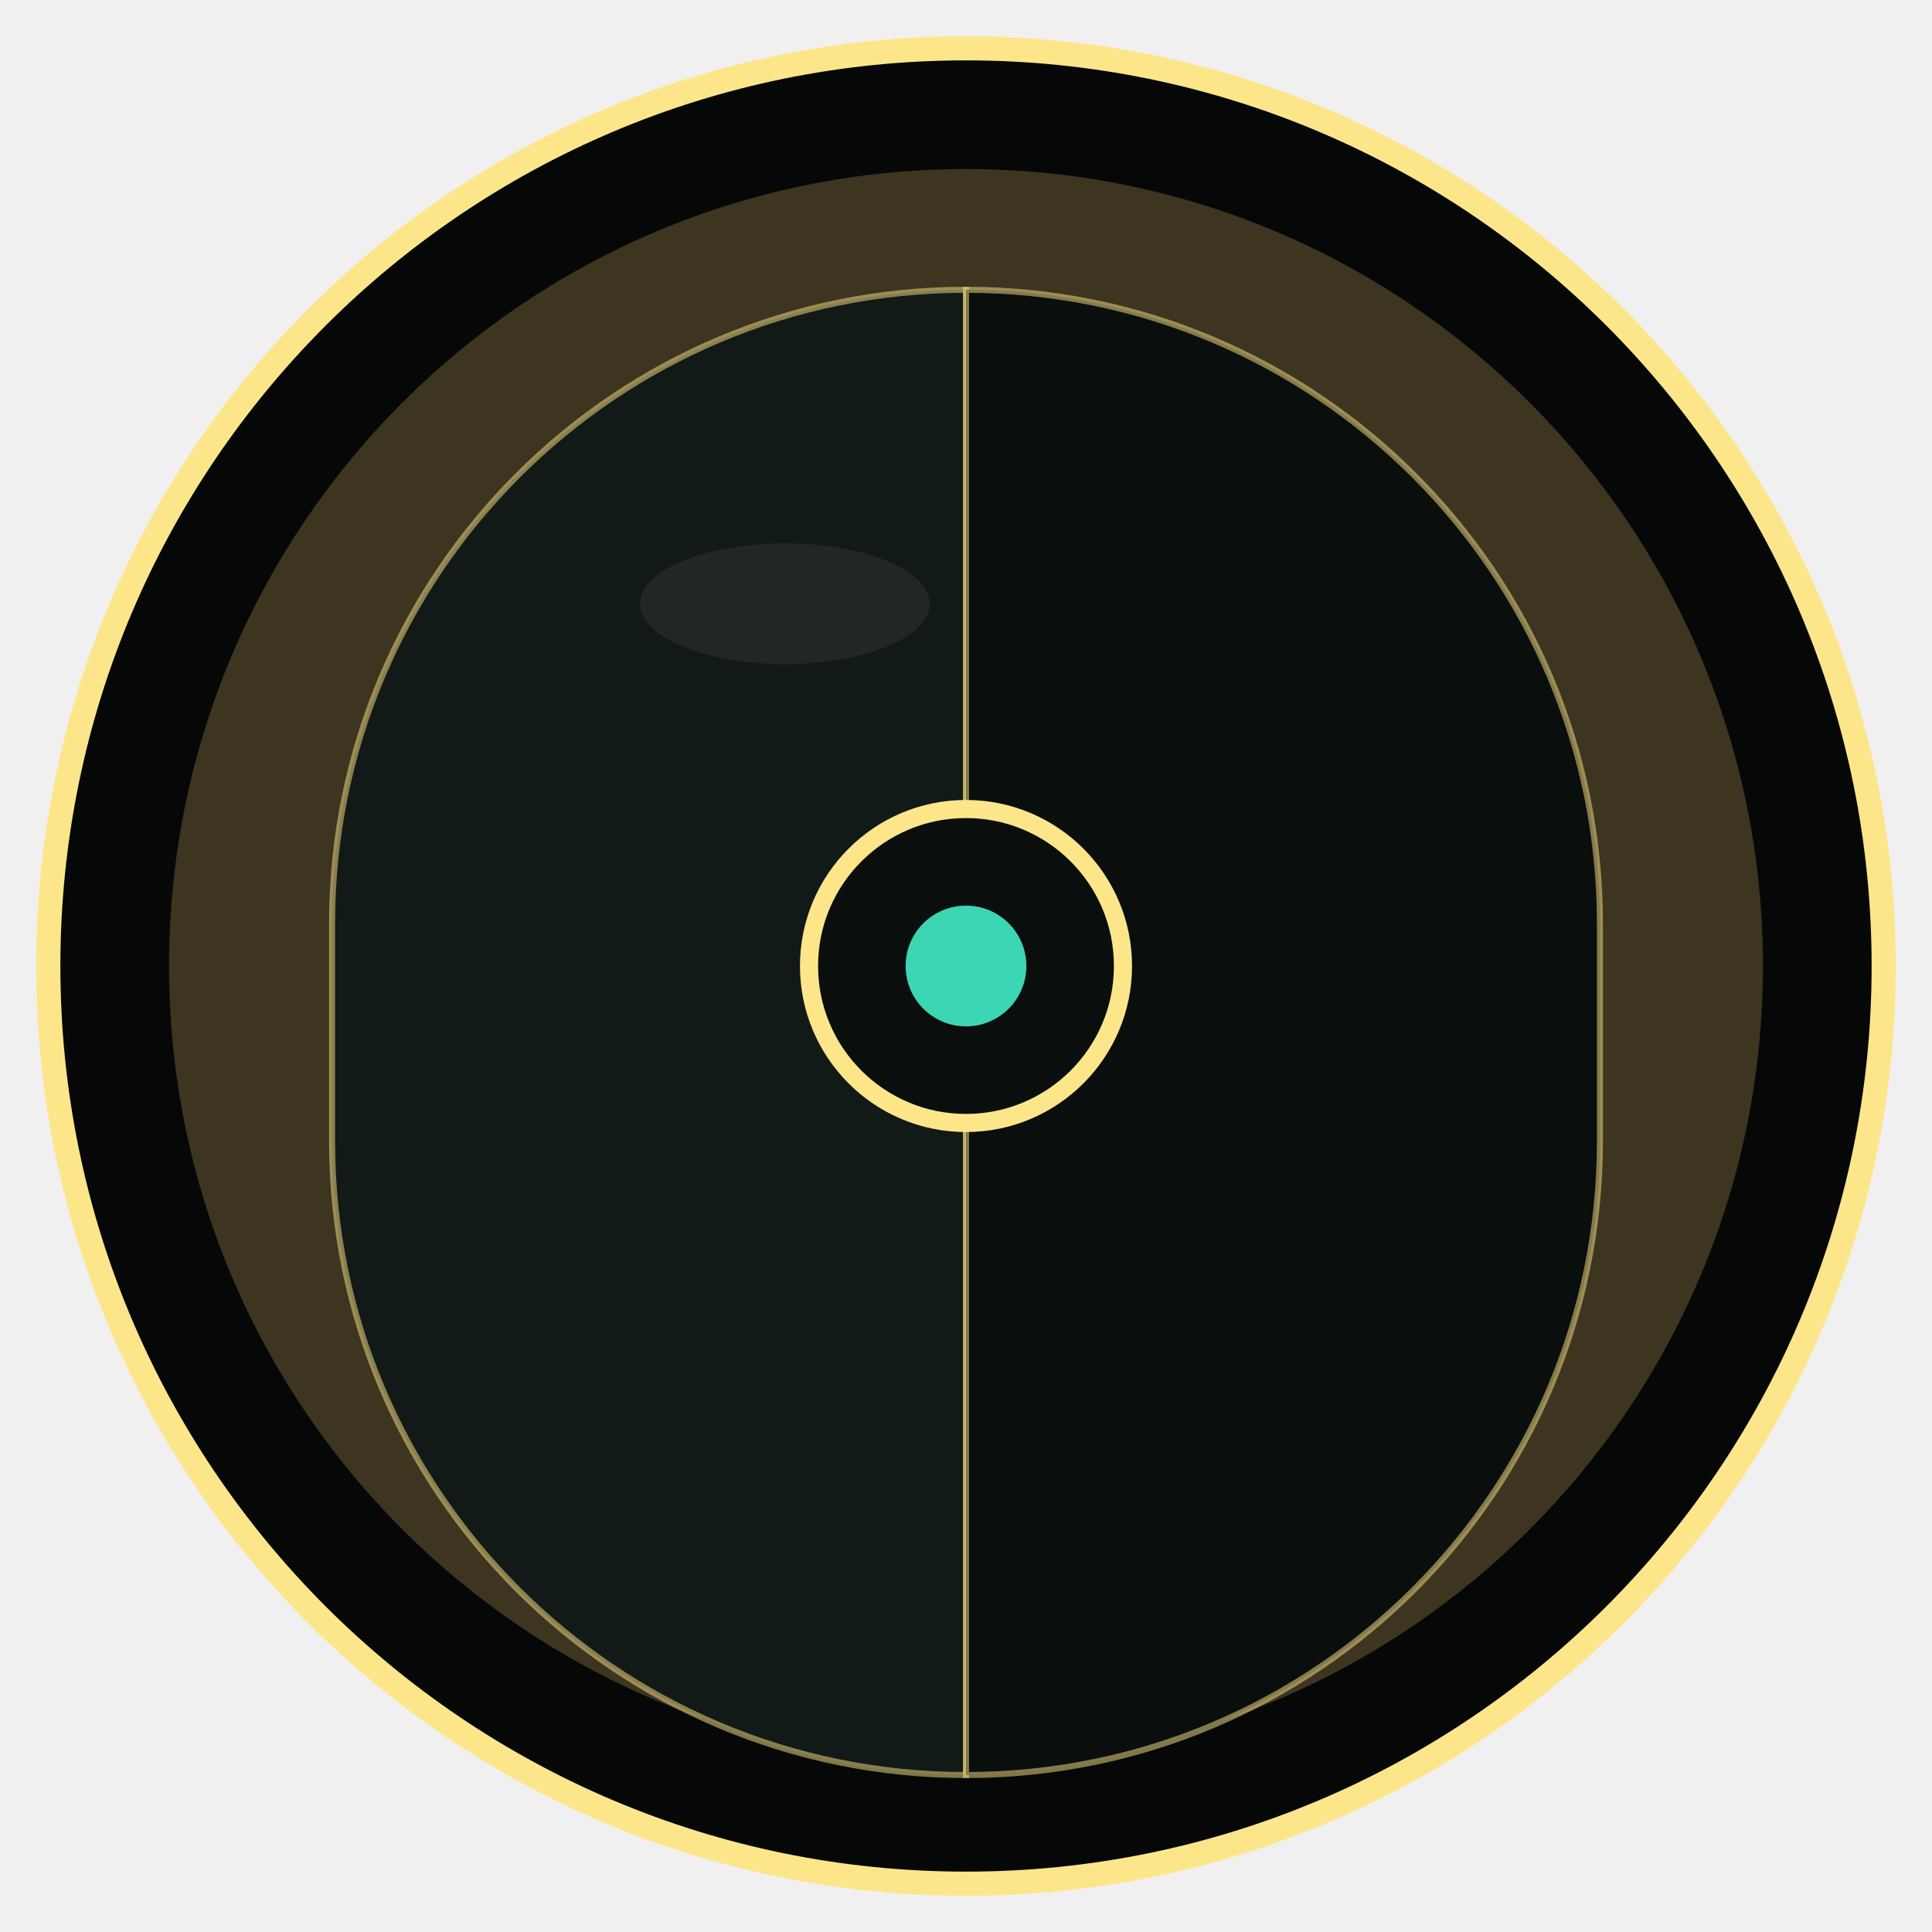
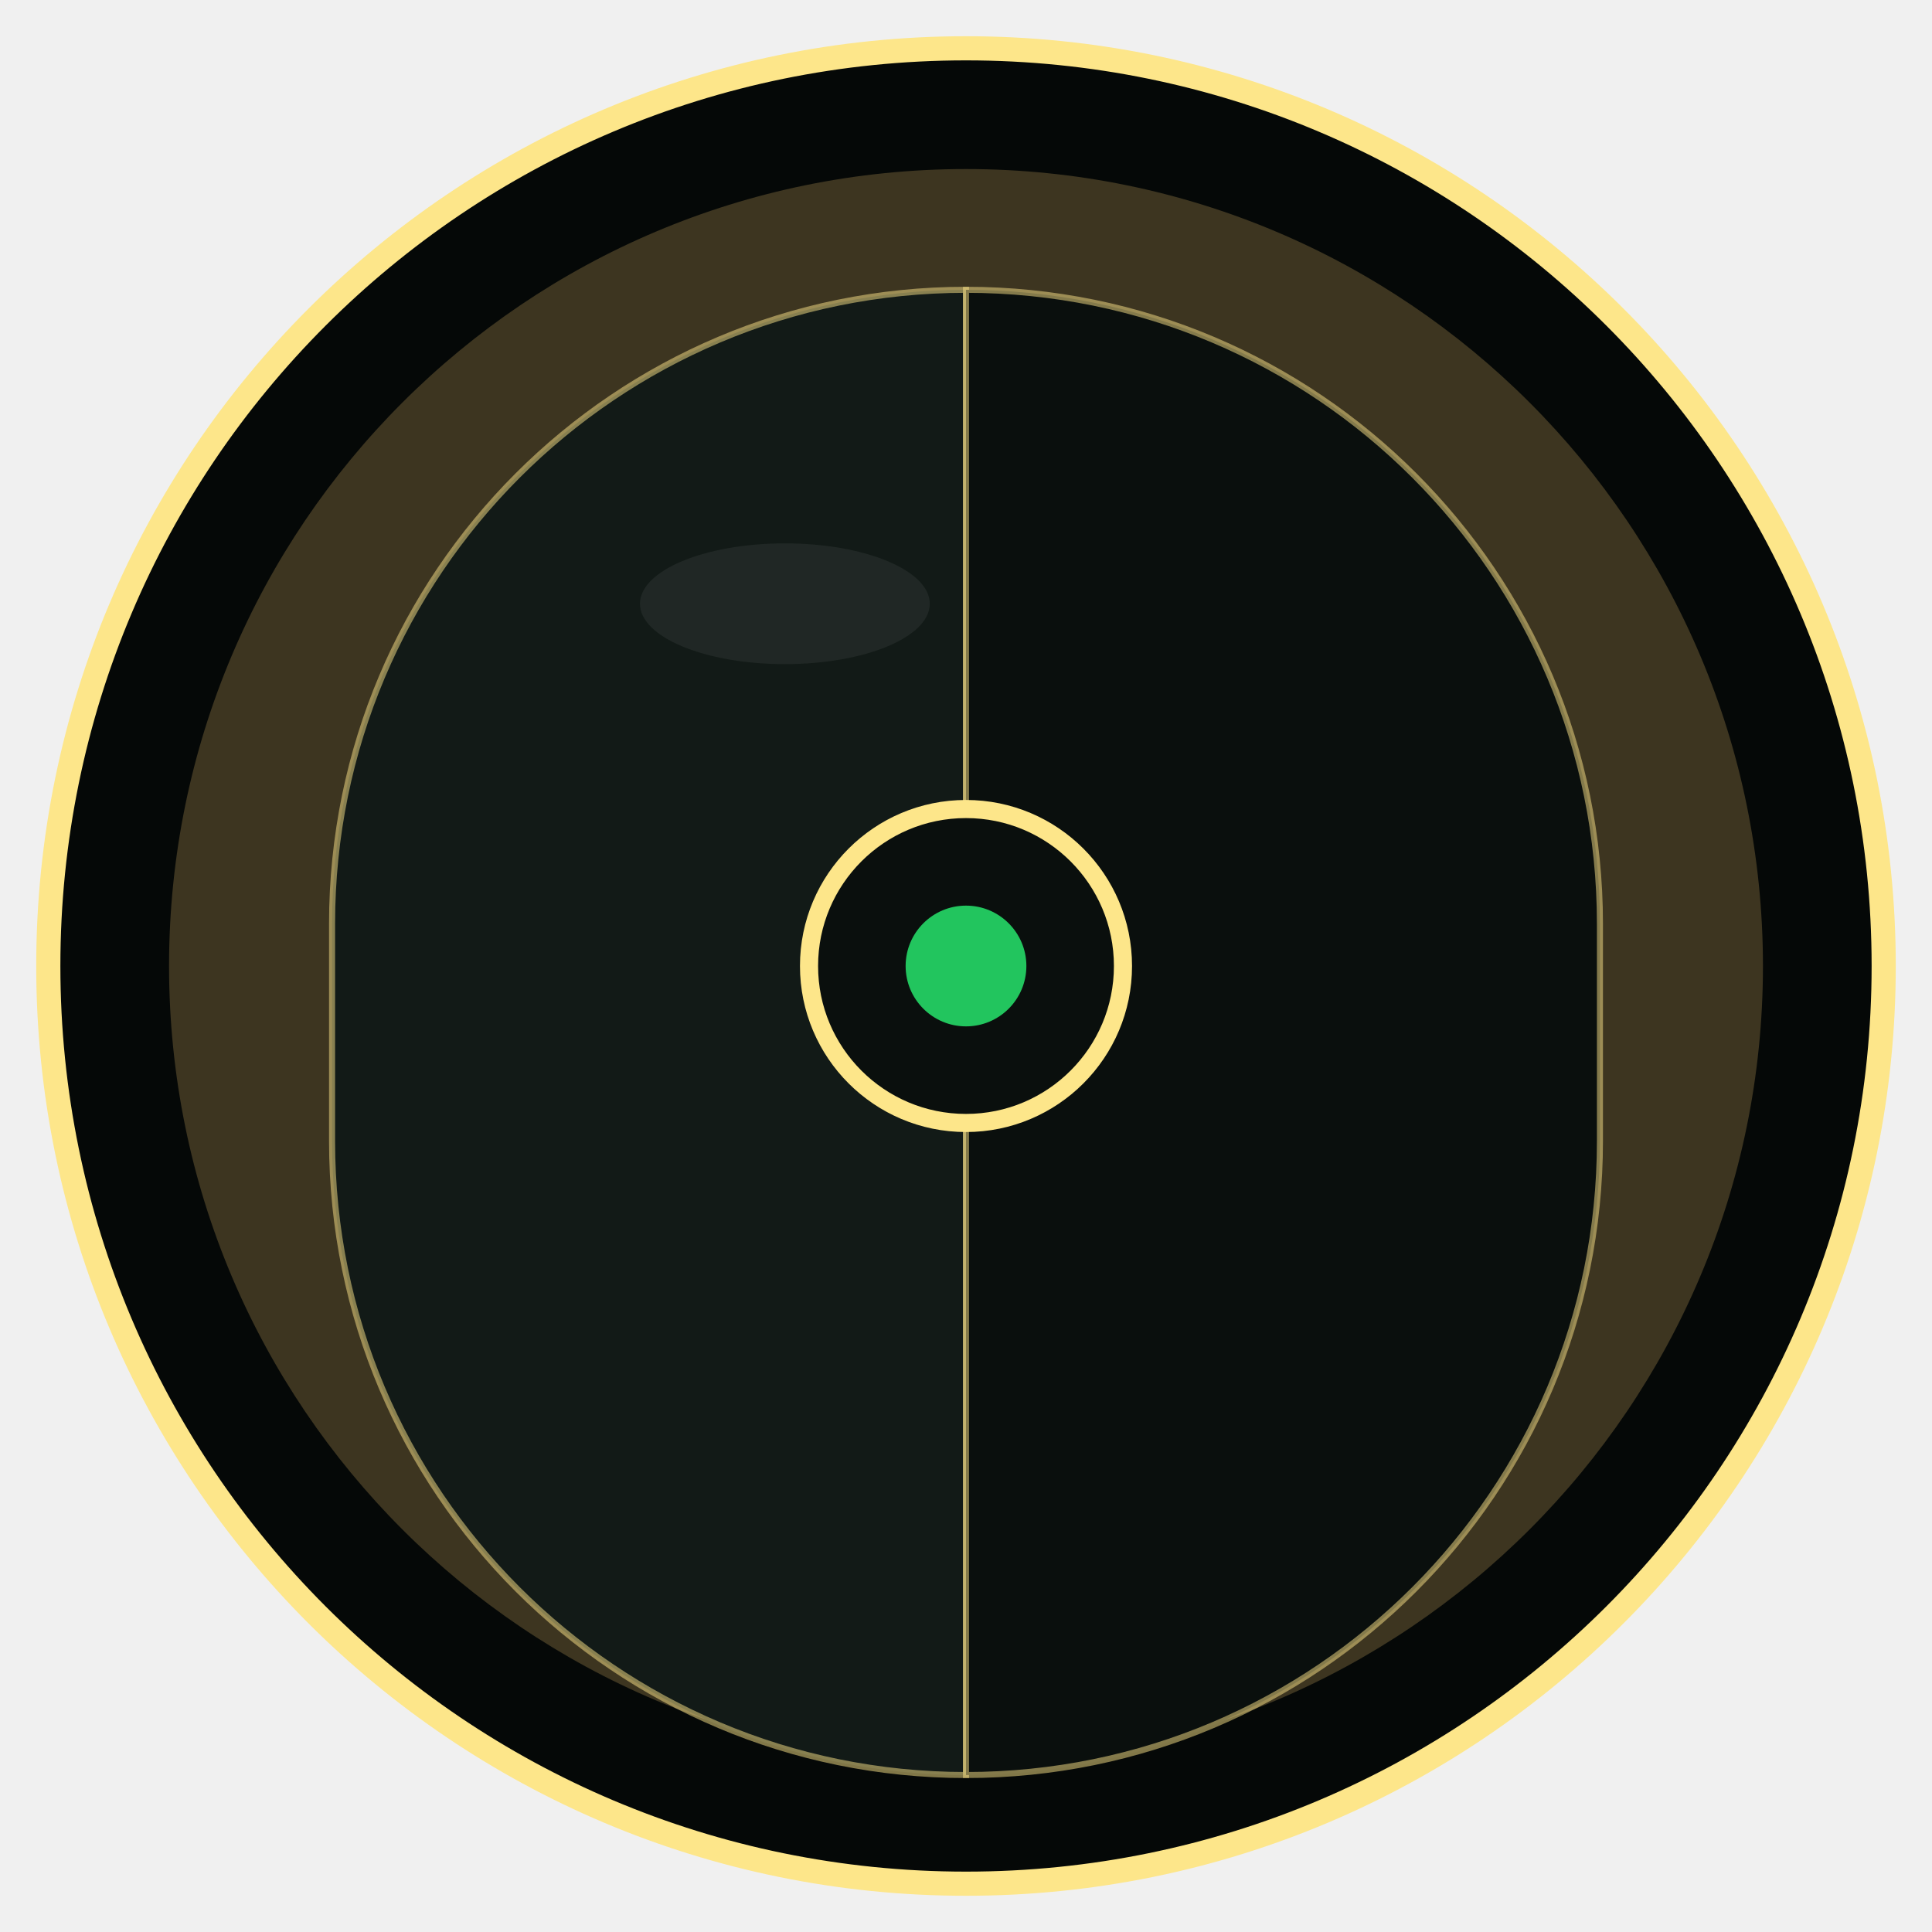
<svg xmlns="http://www.w3.org/2000/svg" viewBox="0 0 320 320" fill="none">
  <defs>
    <linearGradient id="vdoor-rim" x1="160" y1="16" x2="160" y2="304">
      <stop stop-color="#fde68a" />
      <stop offset="0.5" stop-color="#c9a227" />
      <stop offset="1" stop-color="#78350f" />
    </linearGradient>
    <linearGradient id="vdoor-leaf" x1="160" y1="40" x2="160" y2="280">
      <stop stop-color="#3d3520" />
      <stop offset="0.5" stop-color="#1a1810" />
      <stop offset="1" stop-color="#080806" />
    </linearGradient>
    <radialGradient id="vdoor-glow" cx="0.5" cy="0.48" r="0.42">
-       <stop stop-color="#3dd6b5" stop-opacity="0.35" />
+       <stop stop-color="#22c55e" stop-opacity="0.35" />
      <stop offset="1" stop-opacity="0" />
    </radialGradient>
  </defs>
  <circle cx="160" cy="160" r="152" fill="#050807" stroke="url(#vdoor-rim)" stroke-width="4" />
  <circle cx="160" cy="160" r="132" fill="url(#vdoor-leaf)" />
  <circle cx="160" cy="160" r="100" fill="url(#vdoor-glow)" />
  <path fill="#121a17" stroke="url(#vdoor-rim)" stroke-opacity="0.5" d="M160 48c-58 0-105 47-105 105v36c0 58 47 105 105 105V48z" />
  <path fill="#0a0f0d" stroke="url(#vdoor-rim)" stroke-opacity="0.5" d="M160 48c58 0 105 47 105 105v36c0 58-47 105-105 105V48z" />
  <circle cx="160" cy="160" r="26" stroke="url(#vdoor-rim)" stroke-width="3" fill="#0a0f0d" />
-   <circle cx="160" cy="160" r="10" fill="#3dd6b5" />
+   <circle cx="160" cy="160" r="10" fill="#22c55e" />
  <ellipse cx="130" cy="100" rx="24" ry="10" fill="#fff" opacity="0.06" />
</svg>
